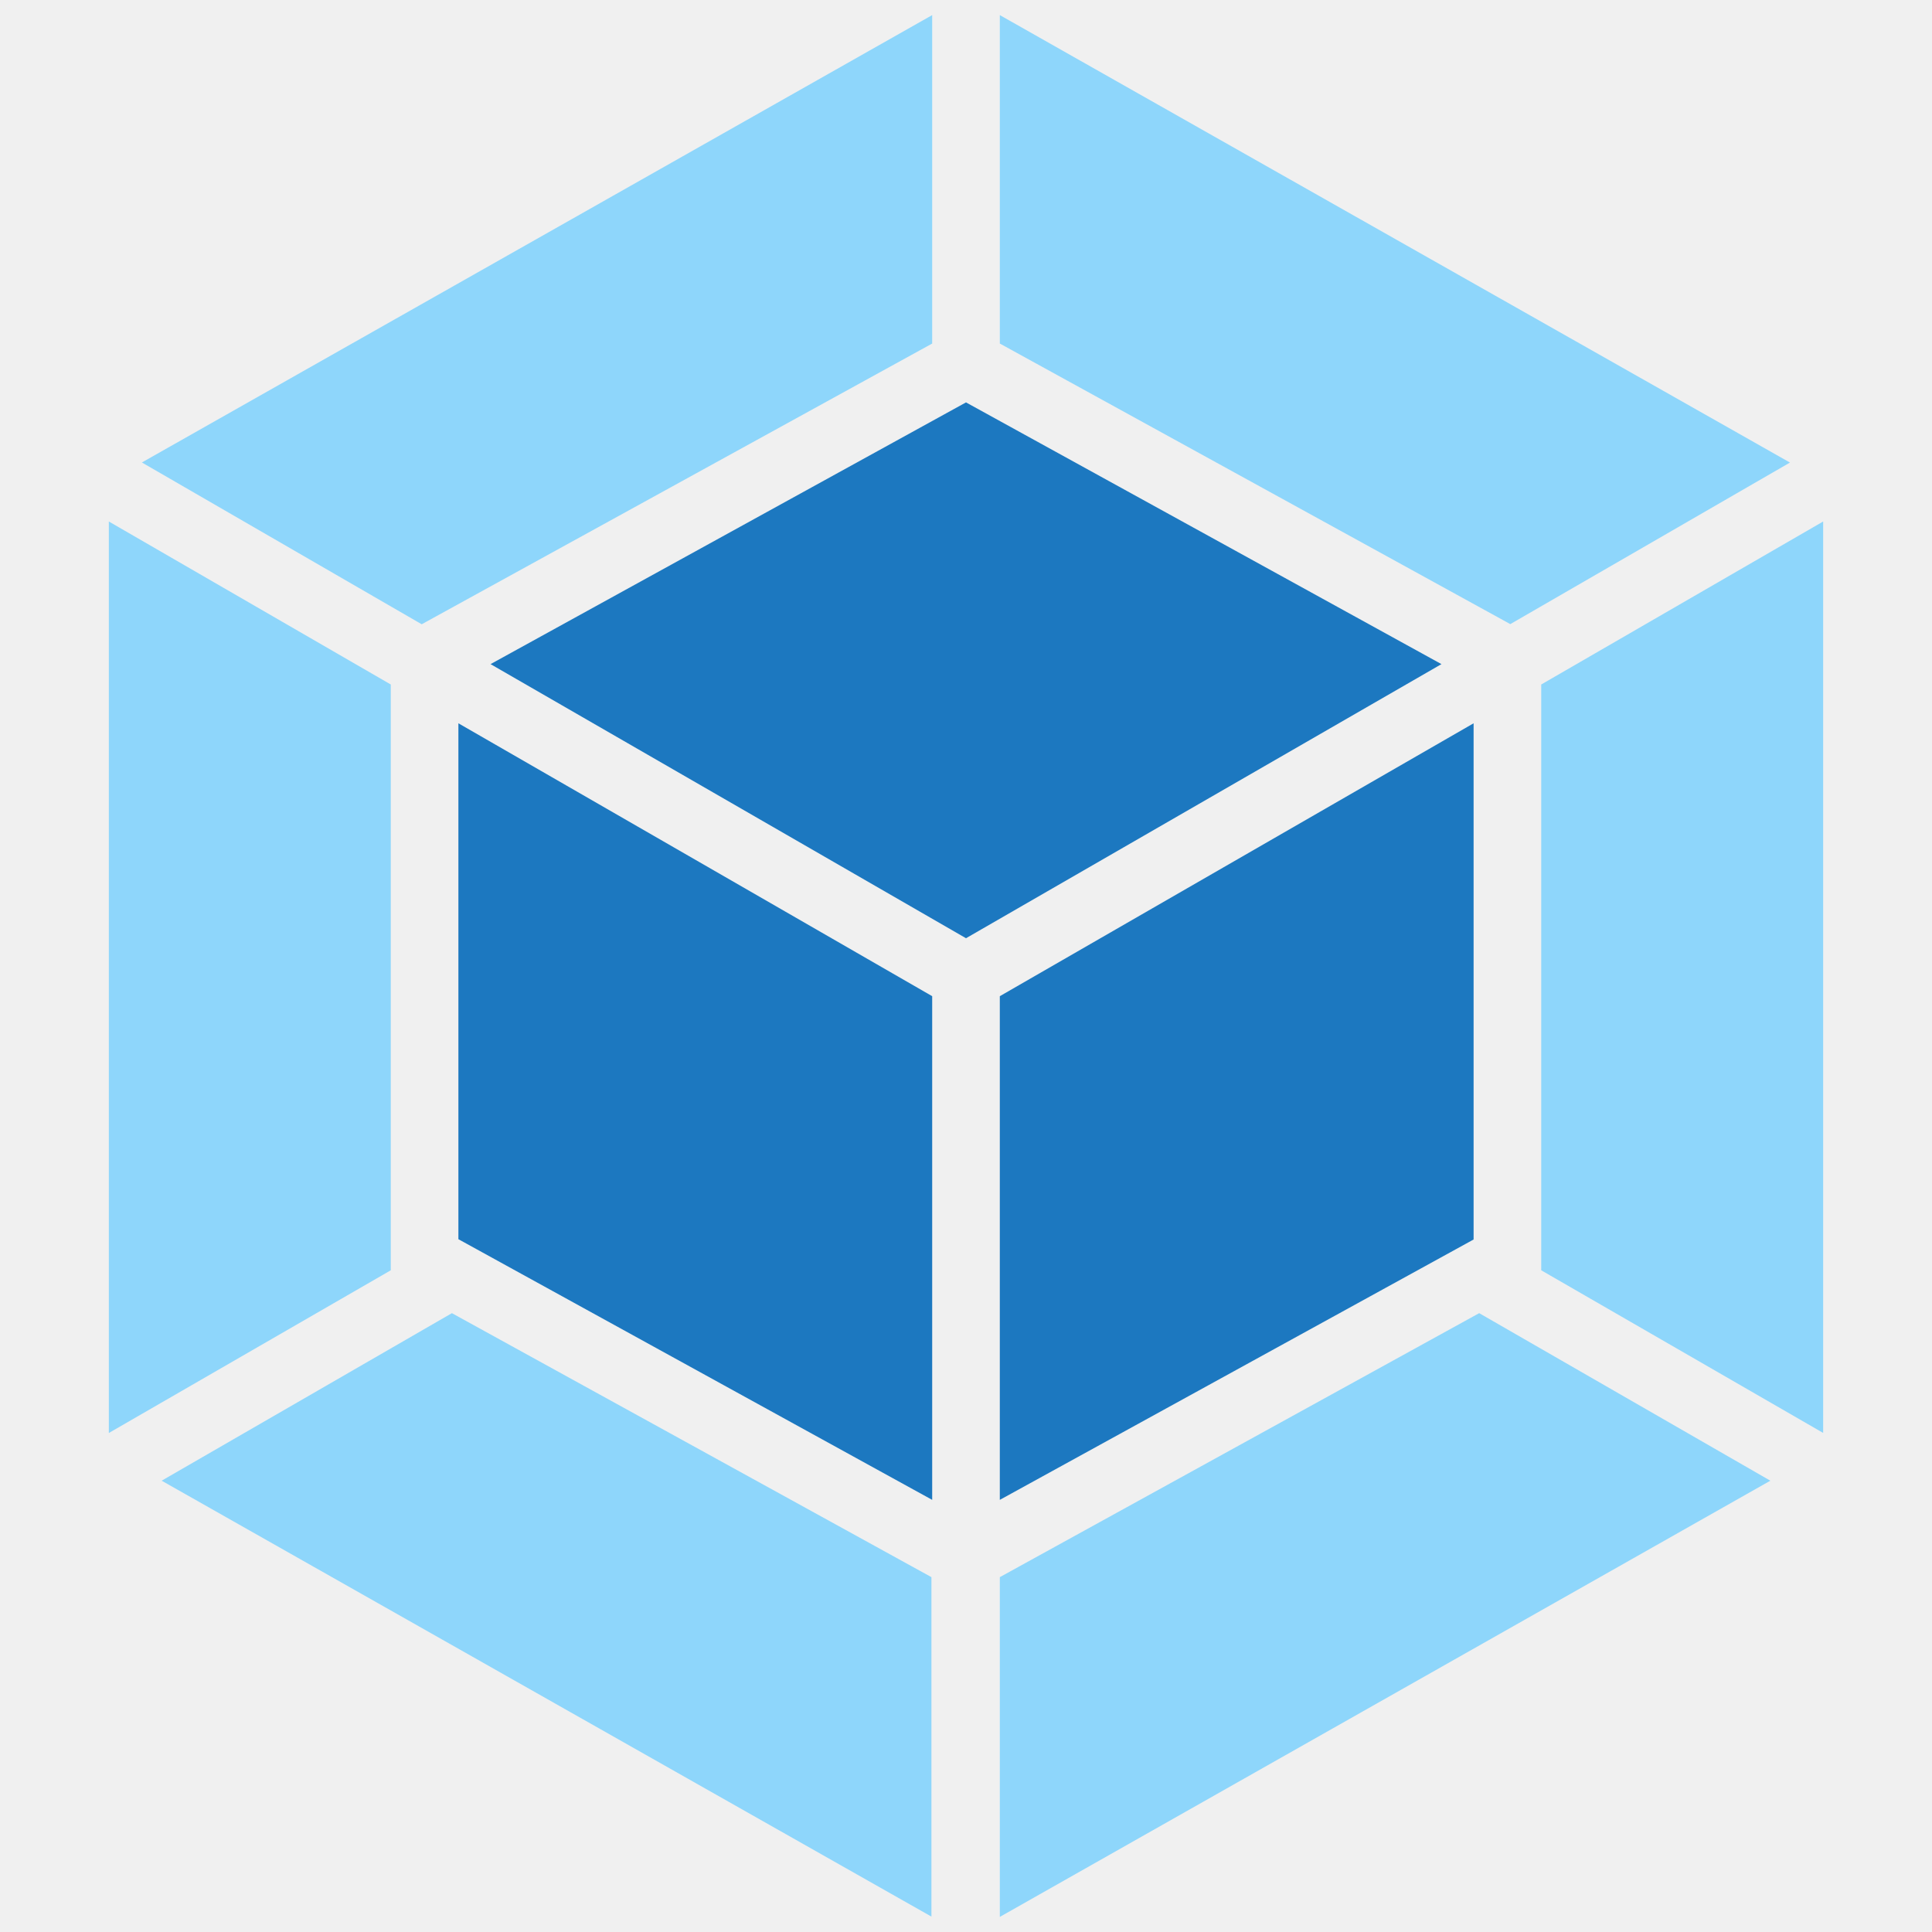
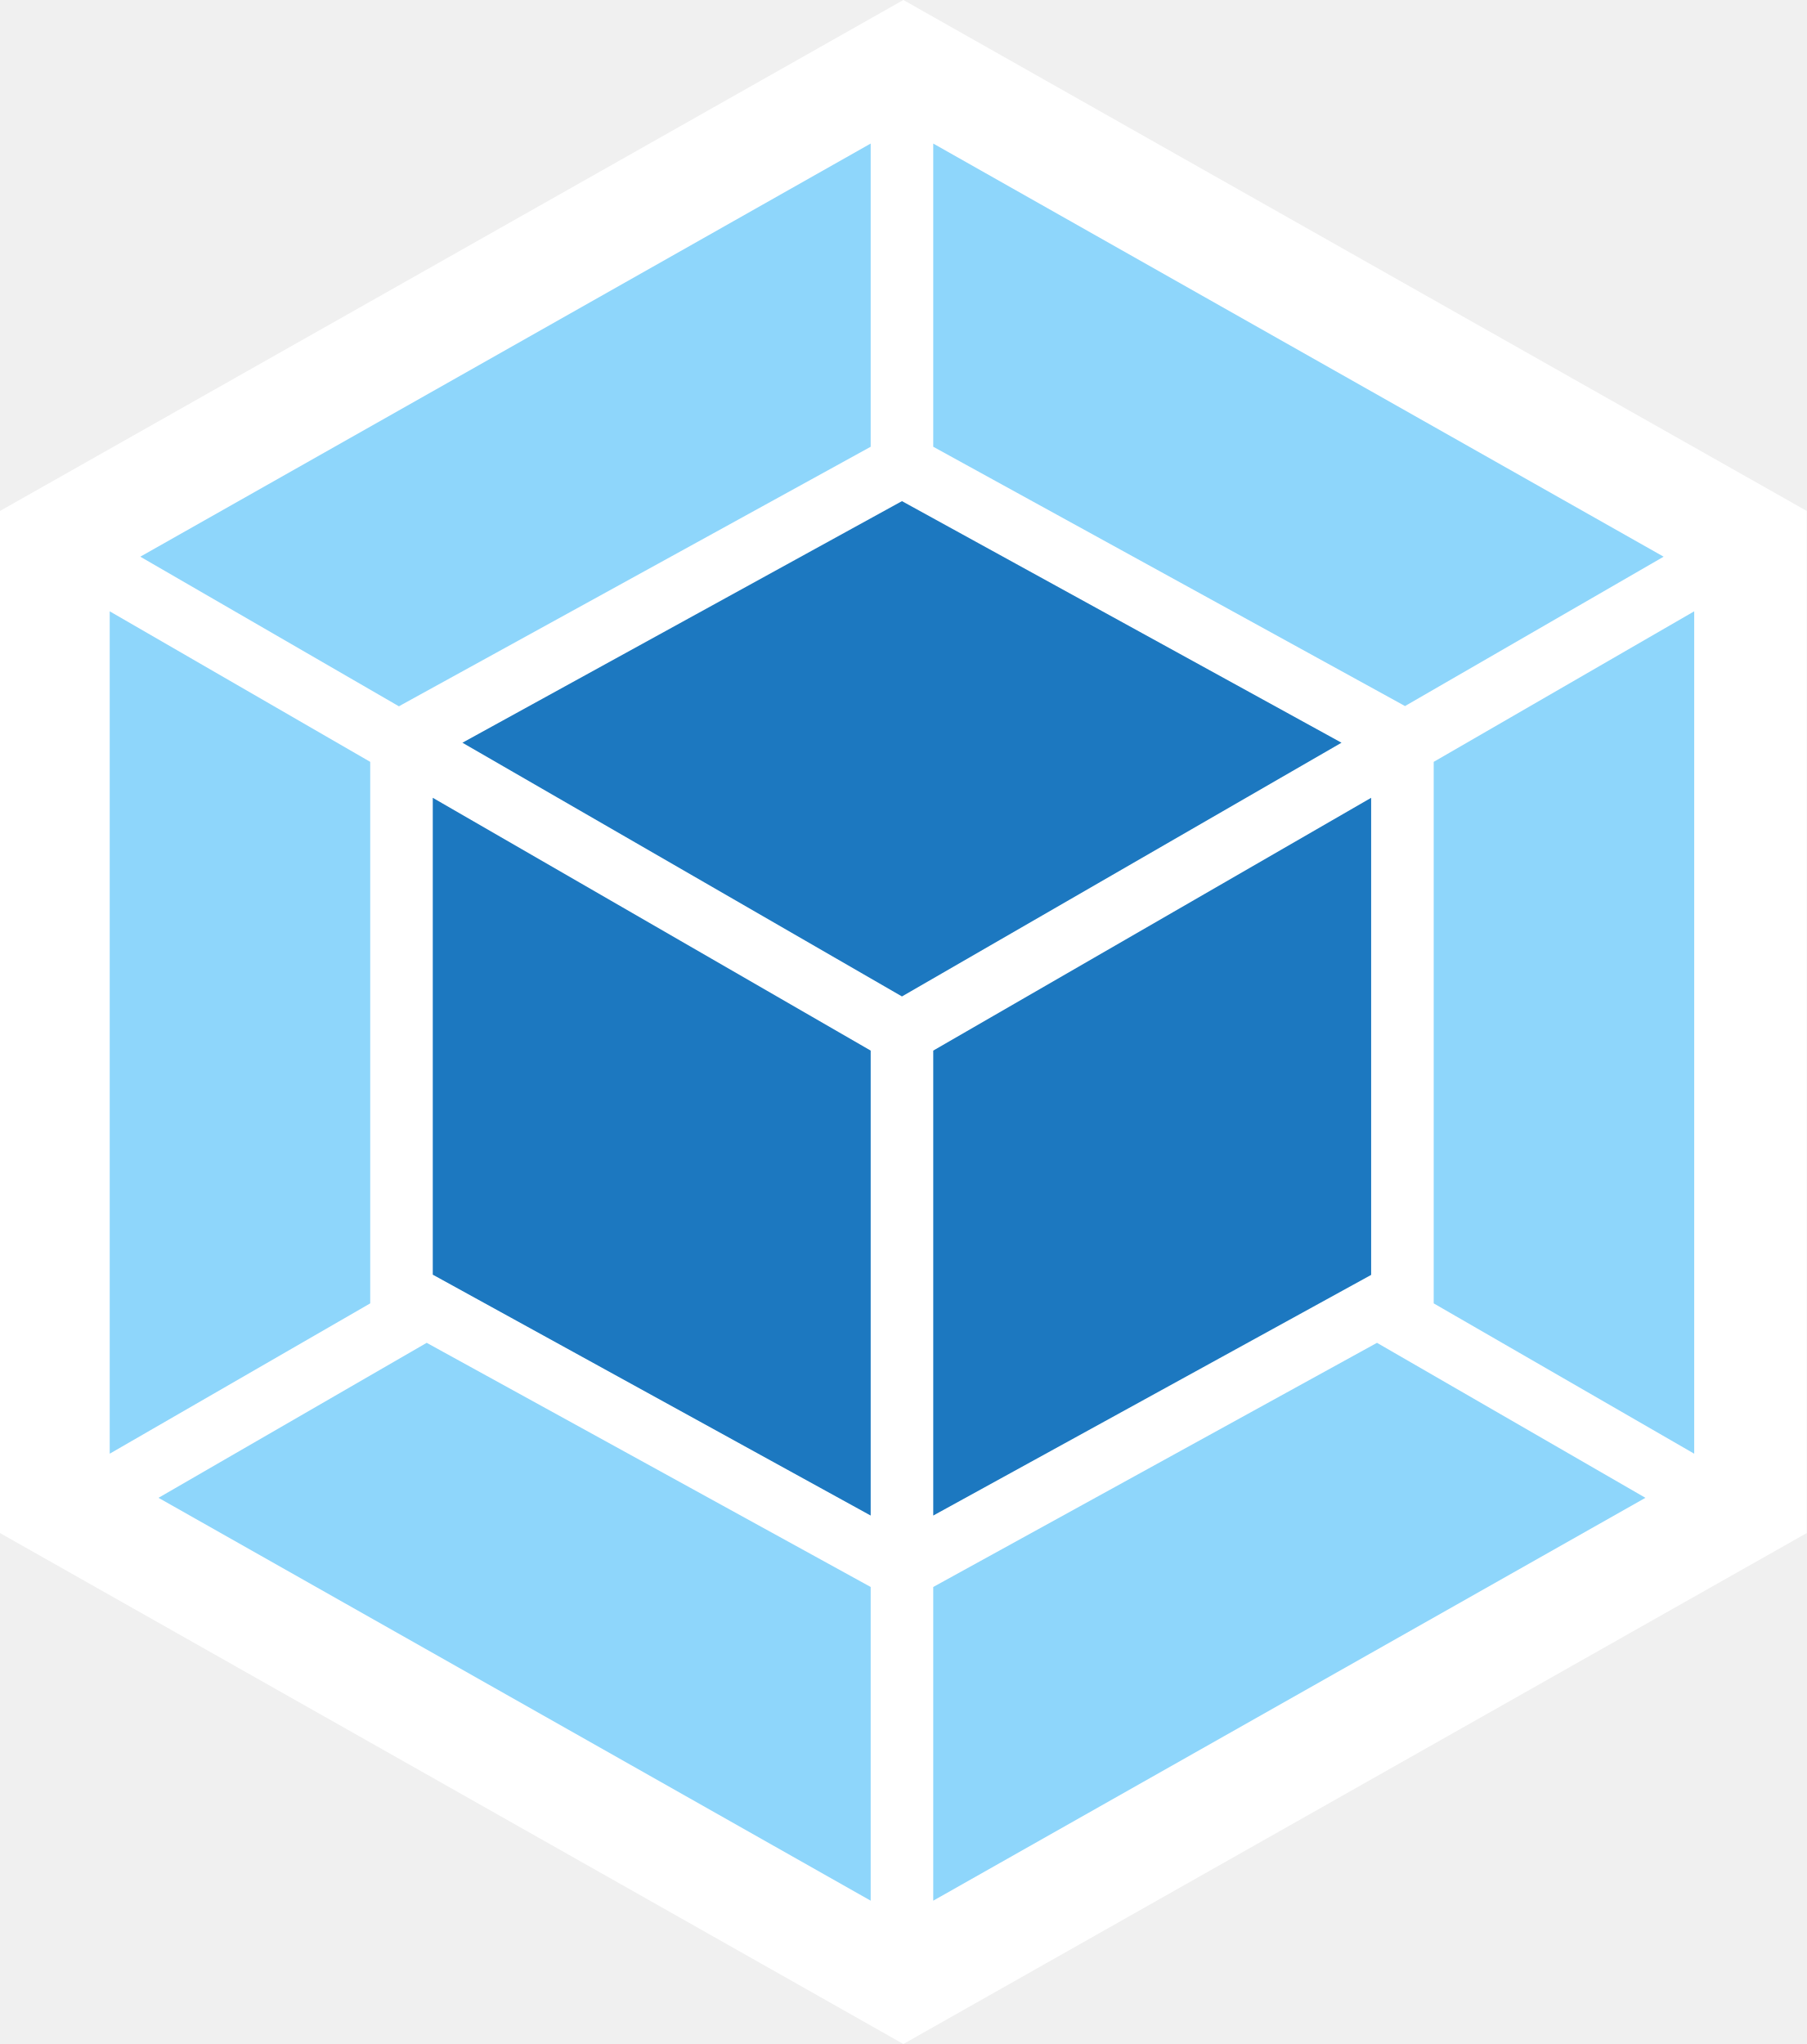
- <svg xmlns="http://www.w3.org/2000/svg" id="angularjs" viewBox="0 0 128 128">
-   <defs>
-     <style>.cls-1{fill:#8ed6fb;}.cls-2{fill:#1c78c0;}</style>
-   </defs>
-   <g id="original">
-     <path class="cls-1" d="M117.29,98.1,66.24,127V104.49L98,87,117.29,98.1Zm3.5-3.16V34.55L102.11,45.35V84.16l18.67,10.77ZM10.71,98.1l51,28.88V104.49L29.94,87Zm-3.5-3.16V34.55L25.89,45.35V84.16Zm2.19-64.3L61.76,1V22.76L28.21,41.21l-.27.15Zm109.18,0L66.24,1V22.76L99.79,41.2l.27.15,18.54-10.71Z" />
-     <path class="cls-2" d="M61.76,99.37,30.37,82.1V47.92L61.76,66Zm4.48,0L97.63,82.12V47.92L66.24,66ZM32.5,44,64,26.66,95.5,44,64,62.16,32.5,44Z" />
-   </g>
+ <svg xmlns="http://www.w3.org/2000/svg" viewBox="0 0 774 875.7">
+   <path fill="#FFF" d="M387 0l387 218.9v437.9L387 875.7 0 656.8V218.9z" />
+   <path fill="#8ed6fb" d="M704.9 641.7L399.8 814.3V679.9l190.1-104.6 115 66.4zm20.9-18.9V261.9l-111.6 64.5v232l111.6 64.4zM67.9 641.7L373 814.3V679.9L182.8 575.3 67.9 641.7zM47 622.8V261.9l111.6 64.5v232L47 622.8zm13.1-384.3L373 61.5v129.9L172.5 301.7l-1.6.9-110.8-64.1zm652.6 0l-312.9-177v129.9l200.5 110.2 1.6.9 110.8-64z" />
+   <path fill="#1c78c0" d="M373 649.3L185.4 546.1V341.8L373 450.1v199.2zm26.8 0l187.6-103.1V341.8L399.8 450.1v199.2zm-13.4-207zM198.1 318.2l188.3-103.5 188.3 103.5-188.3 108.7-188.3-108.7z" />
</svg>
